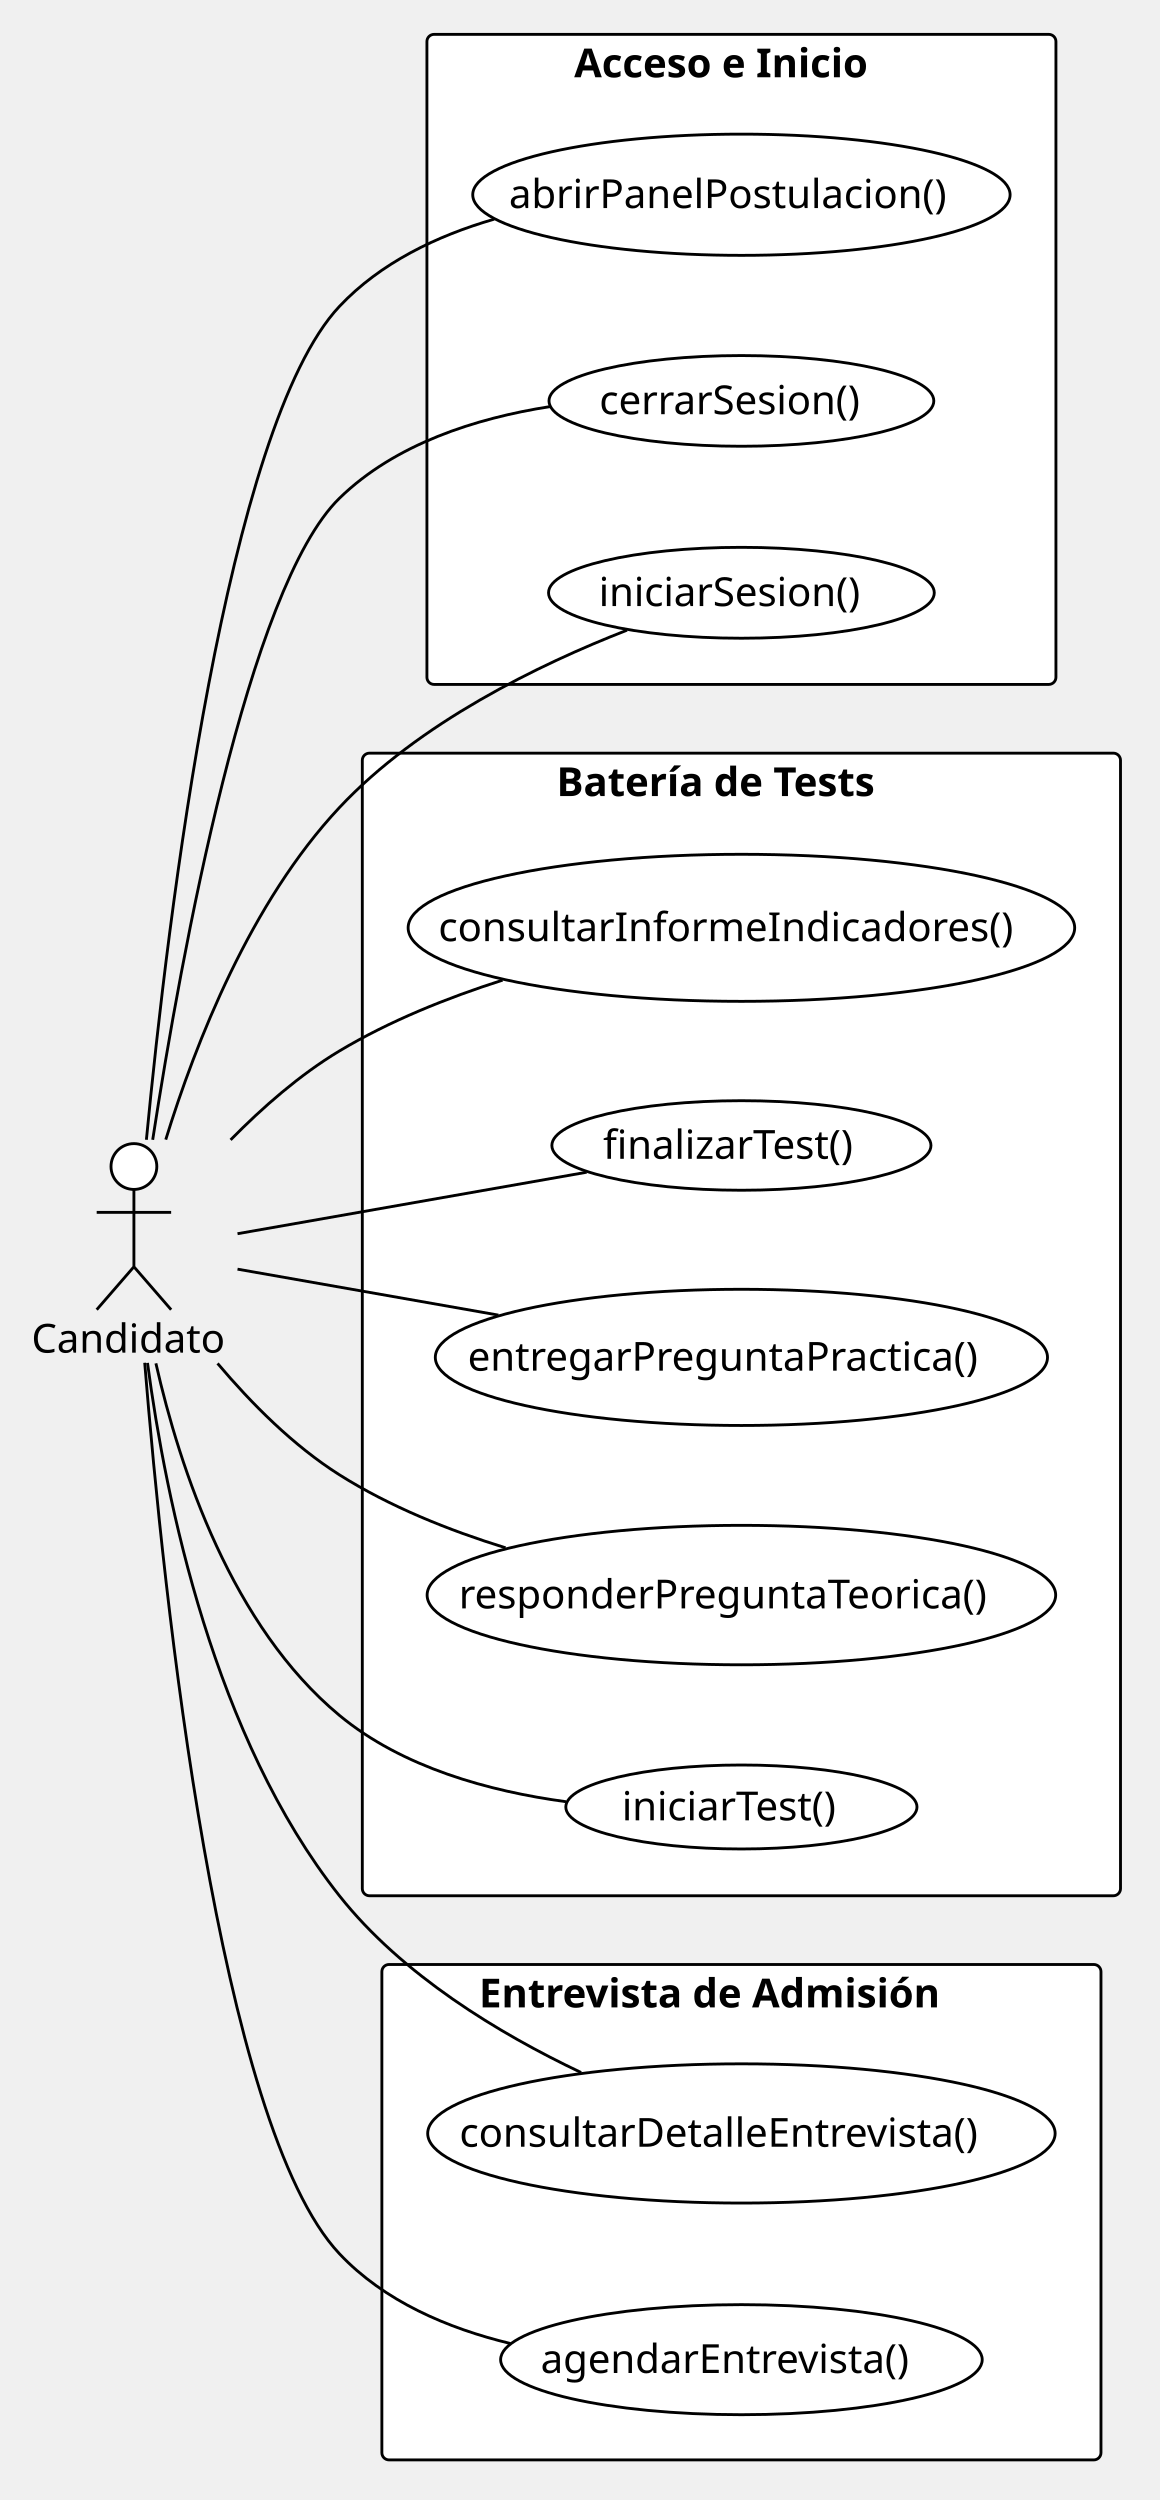
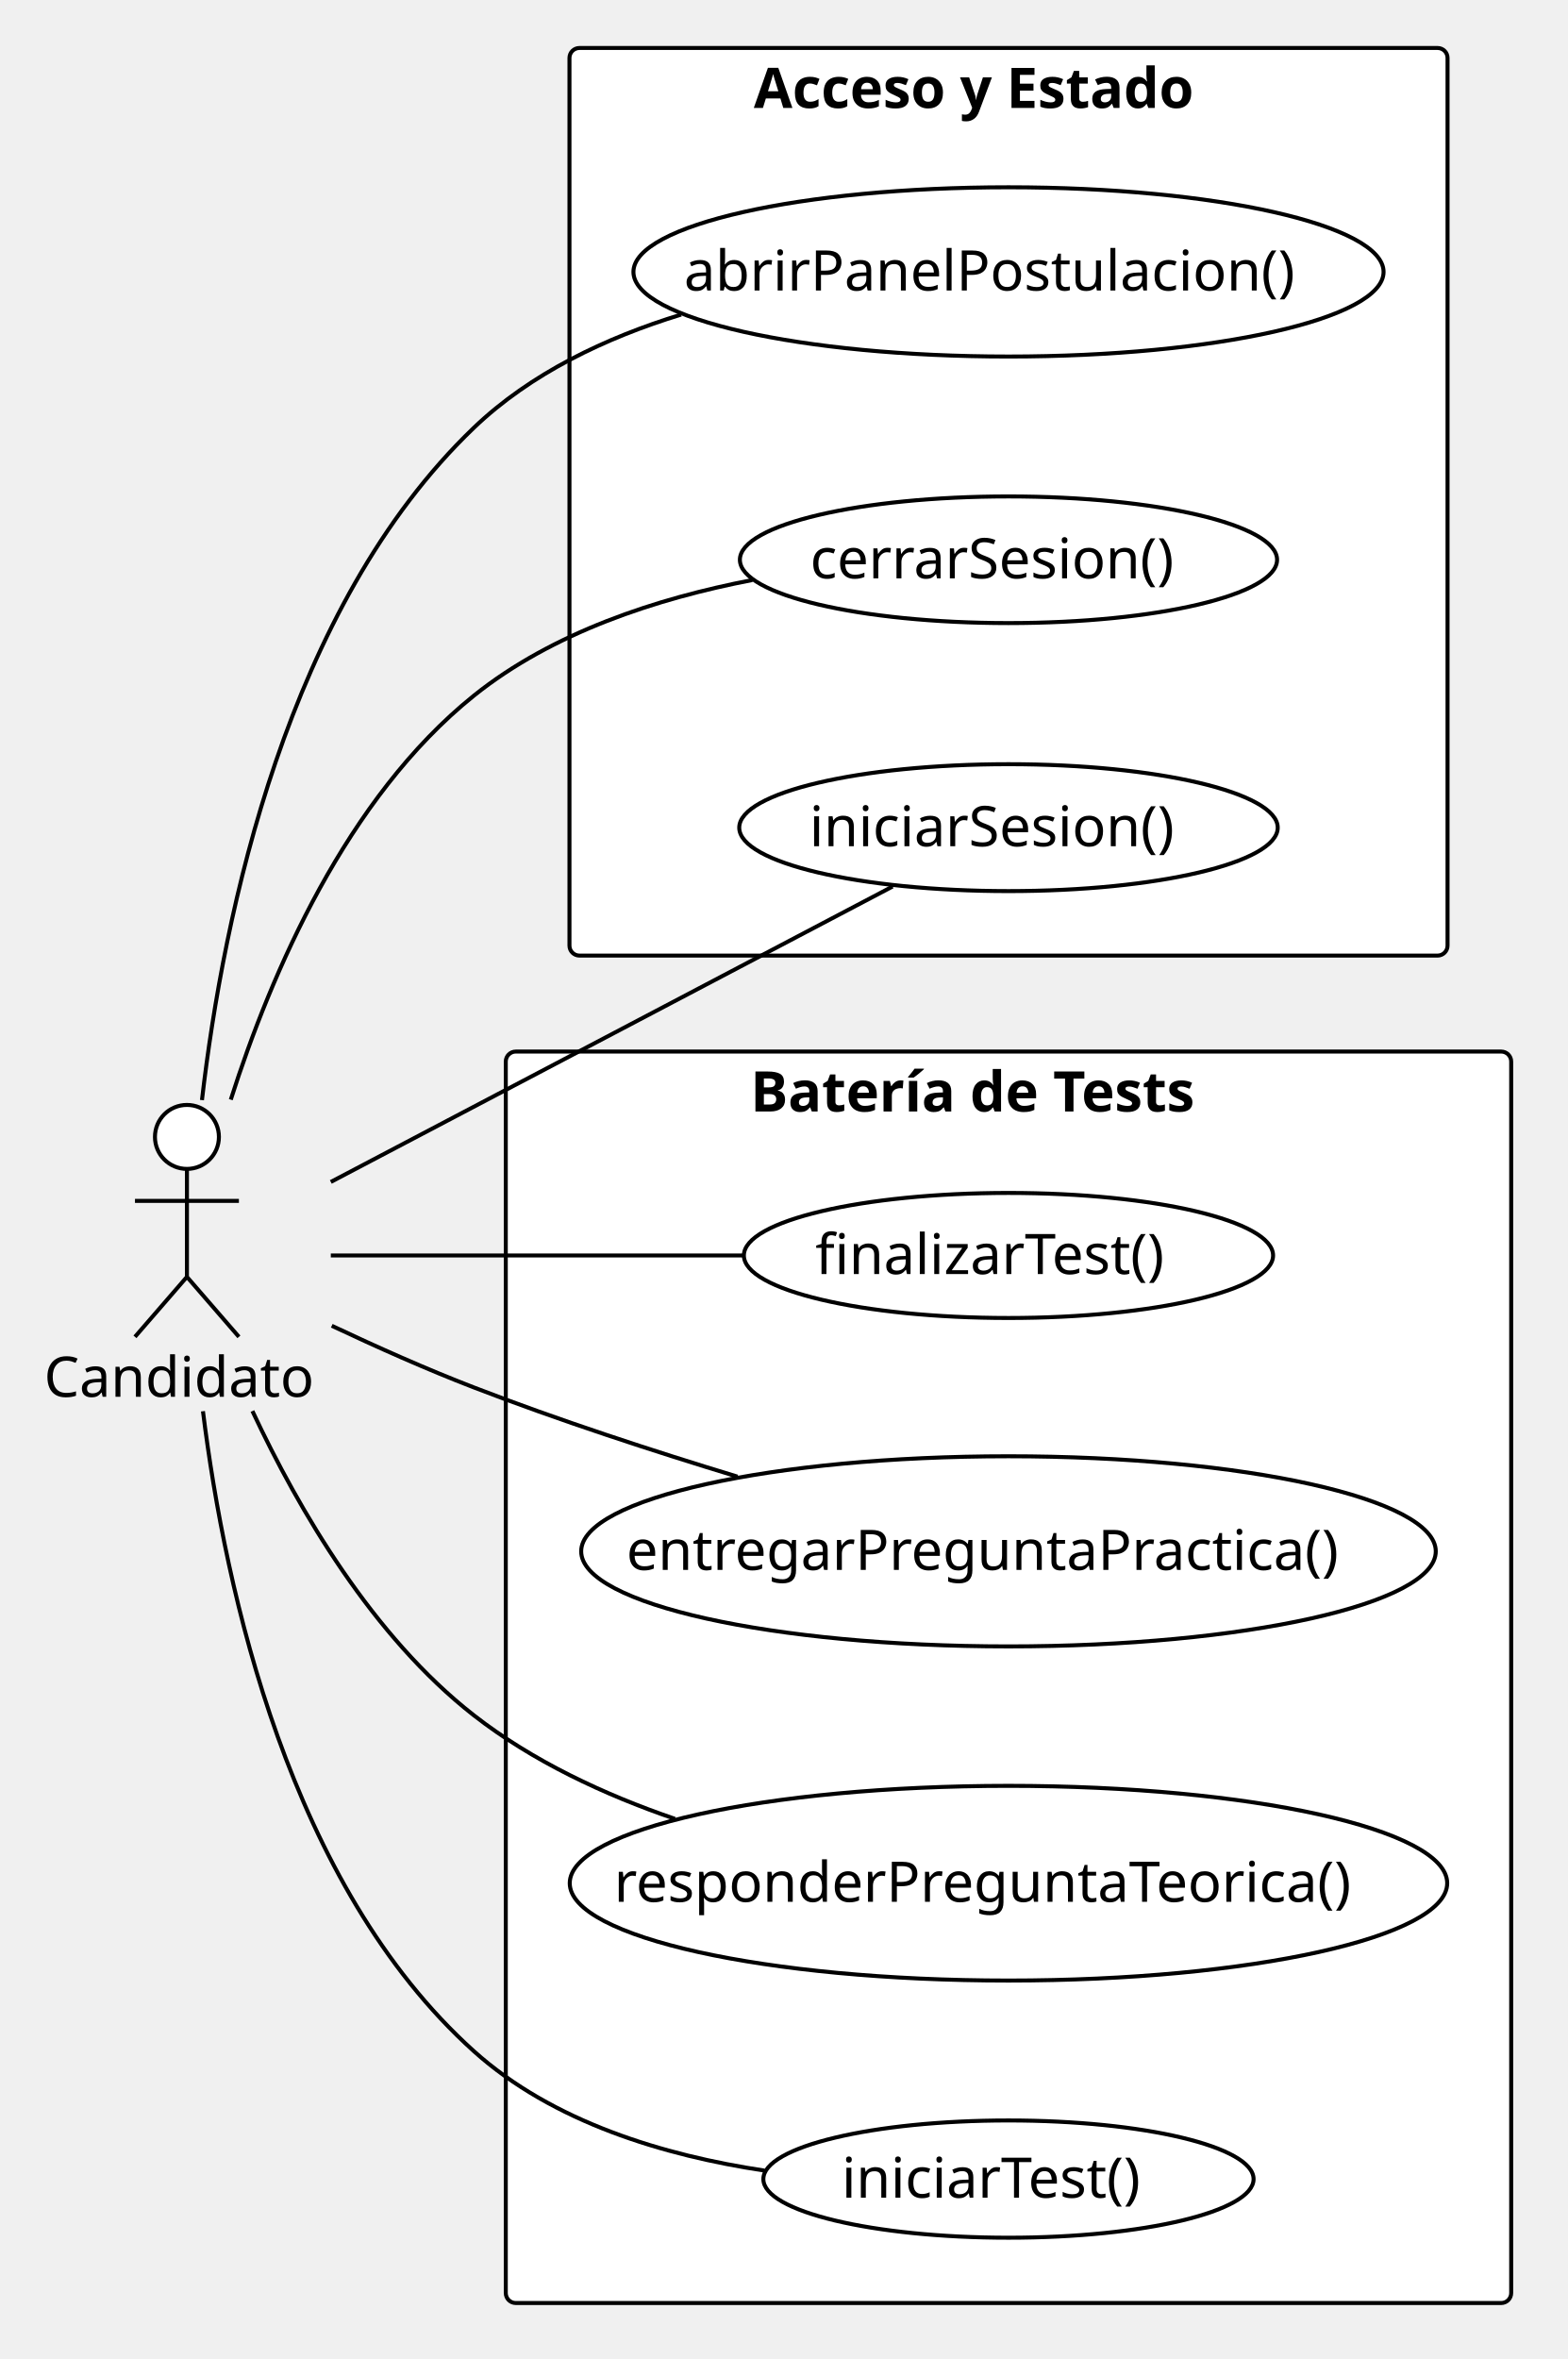
- <svg xmlns="http://www.w3.org/2000/svg" version="1.1" data-diagram-type="DESCRIPTION" style="width:405px;height:873px;background:#FFFFFF;" width="405px" height="873px" viewBox="0 0 405 873" zoomAndPan="magnify" preserveAspectRatio="none" contentStyleType="text/css">
+ <svg xmlns="http://www.w3.org/2000/svg" version="1.1" data-diagram-type="DESCRIPTION" style="width:392px;height:590px;background:#FFFFFF;" width="392px" height="590px" viewBox="0 0 392 590" zoomAndPan="magnify" preserveAspectRatio="none" contentStyleType="text/css">
  <defs />
  <g font-family="sans-serif" lengthAdjust="spacing">
-     <g class="cluster" data-qualified-name="Acceso e Inicio" id="ent0002" data-source-line="7">
-       <rect x="149.08" y="12" width="219.65" height="227" fill="#FFF" style="stroke:#000;stroke-width:1;" rx="2.5" ry="2.5" />
-       <text x="200.499" y="26.995" fill="#000" font-size="14" textLength="116.813" font-weight="700" font-family="Verdana">Acceso e Inicio</text>
+     <g class="cluster" data-qualified-name="Acceso y Estado" id="ent0002" data-source-line="7">
+       <rect x="142.45" y="12" width="219.65" height="227" fill="#FFF" style="stroke:#000;stroke-width:1;" rx="2.5" ry="2.5" />
+       <text x="188.561" y="26.995" fill="#000" font-size="14" textLength="127.429" font-weight="700" font-family="Verdana">Acceso y Estado</text>
    </g>
    <g class="cluster" data-qualified-name="Bater.a de Tests" id="ent0006" data-source-line="13">
-       <rect x="126.52" y="263" width="264.76" height="399" fill="#FFF" style="stroke:#000;stroke-width:1;" rx="2.5" ry="2.5" />
-       <text x="194.338" y="277.995" fill="#000" font-size="14" textLength="129.124" font-weight="700" font-family="Verdana">Batería de Tests</text>
+       <rect x="126.52" y="263" width="251.5" height="313" fill="#FFF" style="stroke:#000;stroke-width:1;" rx="2.5" ry="2.5" />
+       <text x="187.708" y="277.995" fill="#000" font-size="14" textLength="129.124" font-weight="700" font-family="Verdana">Batería de Tests</text>
    </g>
-     <g class="cluster" data-qualified-name="Entrevista de Admisi.n" id="ent0012" data-source-line="21">
-       <rect x="133.35" y="686" width="251.11" height="173" fill="#FFF" style="stroke:#000;stroke-width:1;" rx="2.5" ry="2.5" />
-       <text x="167.283" y="700.995" fill="#000" font-size="14" textLength="183.244" font-weight="700" font-family="Verdana">Entrevista de Admisión</text>
+     <g class="entity" data-qualified-name="Acceso y Estado.iniciarSesion" id="ent0003" data-source-line="8">
+       <ellipse cx="252.27" cy="207" rx="67.35" ry="15.87" fill="#FFF" style="stroke:#000;stroke-width:1;" />
+       <text x="202.46" y="211.649" fill="#000" font-size="14" textLength="99.62" font-family="Verdana">iniciarSesion()</text>
    </g>
-     <g class="entity" data-qualified-name="Acceso e Inicio.iniciarSesion" id="ent0003" data-source-line="8">
-       <ellipse cx="258.9" cy="207" rx="67.35" ry="15.87" fill="#FFF" style="stroke:#000;stroke-width:1;" />
-       <text x="209.09" y="211.649" fill="#000" font-size="14" textLength="99.62" font-family="Verdana">iniciarSesion()</text>
+     <g class="entity" data-qualified-name="Acceso y Estado.cerrarSesion" id="ent0004" data-source-line="9">
+       <ellipse cx="252.269" cy="139.998" rx="67.189" ry="15.838" fill="#FFF" style="stroke:#000;stroke-width:1;" />
+       <text x="202.668" y="144.646" fill="#000" font-size="14" textLength="99.203" font-family="Verdana">cerrarSesion()</text>
    </g>
-     <g class="entity" data-qualified-name="Acceso e Inicio.cerrarSesion" id="ent0004" data-source-line="9">
-       <ellipse cx="258.899" cy="139.998" rx="67.189" ry="15.838" fill="#FFF" style="stroke:#000;stroke-width:1;" />
-       <text x="209.298" y="144.646" fill="#000" font-size="14" textLength="99.203" font-family="Verdana">cerrarSesion()</text>
-     </g>
-     <g class="entity" data-qualified-name="Acceso e Inicio.abrirPanelPostulacion" id="ent0005" data-source-line="10">
-       <ellipse cx="258.904" cy="68.005" rx="93.824" ry="21.165" fill="#FFF" style="stroke:#000;stroke-width:1;" />
-       <text x="177.731" y="72.653" fill="#000" font-size="14" textLength="162.347" font-family="Verdana">abrirPanelPostulacion()</text>
+     <g class="entity" data-qualified-name="Acceso y Estado.abrirPanelPostulacion" id="ent0005" data-source-line="10">
+       <ellipse cx="252.274" cy="68.005" rx="93.824" ry="21.165" fill="#FFF" style="stroke:#000;stroke-width:1;" />
+       <text x="171.101" y="72.653" fill="#000" font-size="14" textLength="162.347" font-family="Verdana">abrirPanelPostulacion()</text>
    </g>
    <g class="entity" data-qualified-name="Bater.a de Tests.iniciarTest" id="ent0007" data-source-line="14">
-       <ellipse cx="258.896" cy="631.003" rx="61.316" ry="14.663" fill="#FFF" style="stroke:#000;stroke-width:1;" />
-       <text x="217.173" y="635.652" fill="#000" font-size="14" textLength="83.446" font-family="Verdana">iniciarTest()</text>
+       <ellipse cx="252.266" cy="545.003" rx="61.316" ry="14.663" fill="#FFF" style="stroke:#000;stroke-width:1;" />
+       <text x="210.543" y="549.652" fill="#000" font-size="14" textLength="83.446" font-family="Verdana">iniciarTest()</text>
    </g>
    <g class="entity" data-qualified-name="Bater.a de Tests.responderPreguntaTeorica" id="ent0008" data-source-line="15">
-       <ellipse cx="258.897" cy="556.999" rx="109.747" ry="24.349" fill="#FFF" style="stroke:#000;stroke-width:1;" />
-       <text x="160.231" y="561.648" fill="#000" font-size="14" textLength="197.333" font-family="Verdana">responderPreguntaTeorica()</text>
+       <ellipse cx="252.267" cy="470.999" rx="109.747" ry="24.349" fill="#FFF" style="stroke:#000;stroke-width:1;" />
+       <text x="153.601" y="475.648" fill="#000" font-size="14" textLength="197.333" font-family="Verdana">responderPreguntaTeorica()</text>
    </g>
    <g class="entity" data-qualified-name="Bater.a de Tests.entregarPreguntaPractica" id="ent0009" data-source-line="16">
-       <ellipse cx="258.899" cy="473.998" rx="106.889" ry="23.778" fill="#FFF" style="stroke:#000;stroke-width:1;" />
-       <text x="163.332" y="478.646" fill="#000" font-size="14" textLength="191.133" font-family="Verdana">entregarPreguntaPractica()</text>
+       <ellipse cx="252.269" cy="387.998" rx="106.889" ry="23.778" fill="#FFF" style="stroke:#000;stroke-width:1;" />
+       <text x="156.702" y="392.646" fill="#000" font-size="14" textLength="191.133" font-family="Verdana">entregarPreguntaPractica()</text>
    </g>
    <g class="entity" data-qualified-name="Bater.a de Tests.finalizarTest" id="ent0010" data-source-line="17">
-       <ellipse cx="258.901" cy="399.998" rx="66.191" ry="15.638" fill="#FFF" style="stroke:#000;stroke-width:1;" />
-       <text x="210.598" y="404.647" fill="#000" font-size="14" textLength="96.605" font-family="Verdana">finalizarTest()</text>
-     </g>
-     <g class="entity" data-qualified-name="Bater.a de Tests.consultarInformeIndicadores" id="ent0011" data-source-line="18">
-       <ellipse cx="258.9" cy="323.996" rx="116.38" ry="25.676" fill="#FFF" style="stroke:#000;stroke-width:1;" />
-       <text x="153.093" y="328.644" fill="#000" font-size="14" textLength="211.613" font-family="Verdana">consultarInformeIndicadores()</text>
-     </g>
-     <g class="entity" data-qualified-name="Entrevista de Admisi.n.agendarEntrevista" id="ent0013" data-source-line="22">
-       <ellipse cx="258.905" cy="823.997" rx="84.085" ry="19.217" fill="#FFF" style="stroke:#000;stroke-width:1;" />
-       <text x="188.799" y="828.645" fill="#000" font-size="14" textLength="140.212" font-family="Verdana">agendarEntrevista()</text>
-     </g>
-     <g class="entity" data-qualified-name="Entrevista de Admisi.n.consultarDetalleEntrevista" id="ent0014" data-source-line="23">
-       <ellipse cx="258.902" cy="745" rx="109.552" ry="24.31" fill="#FFF" style="stroke:#000;stroke-width:1;" />
-       <text x="160.447" y="749.649" fill="#000" font-size="14" textLength="196.909" font-family="Verdana">consultarDetalleEntrevista()</text>
+       <ellipse cx="252.271" cy="313.998" rx="66.191" ry="15.638" fill="#FFF" style="stroke:#000;stroke-width:1;" />
+       <text x="203.968" y="318.647" fill="#000" font-size="14" textLength="96.605" font-family="Verdana">finalizarTest()</text>
    </g>
    <g class="entity" data-qualified-name="Candidato" id="ent0001" data-source-line="5">
-       <ellipse cx="46.762" cy="407.35" rx="8" ry="8" fill="#FFF" style="stroke:#000;stroke-width:1;" />
-       <path d="M46.762,415.35 L46.762,442.35 M33.762,423.35 L59.762,423.35 M46.762,442.35 L33.762,457.35 M46.762,442.35 L59.762,457.35" style="stroke:#000;stroke-width:1;" fill="none" />
-       <text x="11" y="472.345" fill="#000" font-size="14" textLength="71.524" font-family="Verdana">Candidato</text>
+       <ellipse cx="46.762" cy="284.35" rx="8" ry="8" fill="#FFF" style="stroke:#000;stroke-width:1;" />
+       <path d="M46.762,292.35 L46.762,319.35 M33.762,300.35 L59.762,300.35 M46.762,319.35 L33.762,334.35 M46.762,319.35 L59.762,334.35" style="stroke:#000;stroke-width:1;" fill="none" />
+       <text x="11" y="349.345" fill="#000" font-size="14" textLength="71.524" font-family="Verdana">Candidato</text>
    </g>
-     <g class="link" data-entity-1="ent0001" data-entity-2="ent0003" id="lnk15" data-source-line="26" data-link-type="association">
-       <path d="M57.88,397.96 C68.35,363.95 87.58,315.03 118.52,282 C146.23,252.42 188.28,232.03 218.95,220.06" style="stroke:#000;stroke-width:1;" fill="none" id="Candidato-iniciarSesion" />
+     <g class="link" data-entity-1="ent0001" data-entity-2="ent0003" id="lnk11" data-source-line="20" data-link-type="association">
+       <path d="M82.75,295.61 C122.52,274.69 186.67,240.97 223.28,221.72" style="stroke:#000;stroke-width:1;" fill="none" id="Candidato-iniciarSesion" />
    </g>
-     <g class="link" data-entity-1="ent0001" data-entity-2="ent0004" id="lnk16" data-source-line="27" data-link-type="association">
-       <path d="M53.32,398.02 C63.41,332.67 86.69,205.1 118.52,174 C137.95,155.03 166.1,146.05 192.02,141.99" style="stroke:#000;stroke-width:1;" fill="none" id="Candidato-cerrarSesion" />
+     <g class="link" data-entity-1="ent0001" data-entity-2="ent0004" id="lnk12" data-source-line="21" data-link-type="association">
+       <path d="M57.73,275.03 C67.86,243.25 86.68,199.58 118.52,174 C138.18,158.21 164.32,149.66 188.2,145.07" style="stroke:#000;stroke-width:1;" fill="none" id="Candidato-cerrarSesion" />
    </g>
-     <g class="link" data-entity-1="ent0001" data-entity-2="ent0005" id="lnk17" data-source-line="28" data-link-type="association">
-       <path d="M51.12,398.01 C58.61,320.05 79.19,148.83 118.52,107 C132.81,91.81 152.48,82.36 172.55,76.54" style="stroke:#000;stroke-width:1;" fill="none" id="Candidato-abrirPanelPostulacion" />
+     <g class="link" data-entity-1="ent0001" data-entity-2="ent0005" id="lnk13" data-source-line="22" data-link-type="association">
+       <path d="M50.52,275.14 C55.89,228.73 71.75,151.78 118.52,107 C132.75,93.38 151.49,84.48 170.38,78.68" style="stroke:#000;stroke-width:1;" fill="none" id="Candidato-abrirPanelPostulacion" />
    </g>
-     <g class="link" data-entity-1="ent0001" data-entity-2="ent0007" id="lnk18" data-source-line="30" data-link-type="association">
-       <path d="M54.44,476.08 C62.88,513.25 81.08,567.95 118.52,599 C140.5,617.23 170.86,625.53 197.64,629.16" style="stroke:#000;stroke-width:1;" fill="none" id="Candidato-iniciarTest" />
+     <g class="link" data-entity-1="ent0001" data-entity-2="ent0007" id="lnk14" data-source-line="24" data-link-type="association">
+       <path d="M50.77,352.96 C56.38,398.1 72.46,471.54 118.52,513 C138.26,530.76 166.13,539.11 191.25,542.88" style="stroke:#000;stroke-width:1;" fill="none" id="Candidato-iniciarTest" />
    </g>
-     <g class="link" data-entity-1="ent0001" data-entity-2="ent0008" id="lnk19" data-source-line="31" data-link-type="association">
-       <path d="M75.97,476.1 C87.75,490.07 102.45,504.85 118.52,515 C136.05,526.07 156.64,534.35 176.55,540.5" style="stroke:#000;stroke-width:1;" fill="none" id="Candidato-responderPreguntaTeorica" />
+     <g class="link" data-entity-1="ent0001" data-entity-2="ent0008" id="lnk15" data-source-line="25" data-link-type="association">
+       <path d="M63.14,352.91 C74.86,377.92 93.3,409.31 118.52,429 C133.2,440.45 151.05,448.82 168.85,454.91" style="stroke:#000;stroke-width:1;" fill="none" id="Candidato-responderPreguntaTeorica" />
    </g>
-     <g class="link" data-entity-1="ent0001" data-entity-2="ent0009" id="lnk20" data-source-line="32" data-link-type="association">
-       <path d="M82.94,443.19 C107.82,447.57 142.28,453.64 174.05,459.24" style="stroke:#000;stroke-width:1;" fill="none" id="Candidato-entregarPreguntaPractica" />
+     <g class="link" data-entity-1="ent0001" data-entity-2="ent0009" id="lnk16" data-source-line="26" data-link-type="association">
+       <path d="M82.99,331.58 C94.21,336.87 106.76,342.47 118.52,347 C139.68,355.16 163.2,362.85 184.49,369.32" style="stroke:#000;stroke-width:1;" fill="none" id="Candidato-entregarPreguntaPractica" />
    </g>
-     <g class="link" data-entity-1="ent0001" data-entity-2="ent0010" id="lnk21" data-source-line="33" data-link-type="association">
-       <path d="M82.94,430.81 C116.23,424.94 166.68,416.06 204.86,409.34" style="stroke:#000;stroke-width:1;" fill="none" id="Candidato-finalizarTest" />
-     </g>
-     <g class="link" data-entity-1="ent0001" data-entity-2="ent0011" id="lnk22" data-source-line="34" data-link-type="association">
-       <path d="M80.52,398.05 C91.63,386.75 104.74,375.26 118.52,367 C135.9,356.59 156.03,348.49 175.5,342.27" style="stroke:#000;stroke-width:1;" fill="none" id="Candidato-consultarInformeIndicadores" />
-     </g>
-     <g class="link" data-entity-1="ent0001" data-entity-2="ent0013" id="lnk23" data-source-line="36" data-link-type="association">
-       <path d="M50.53,475.88 C57.13,557.38 76.45,742.32 118.52,787 C134.14,803.59 156.27,813.06 178.3,818.37" style="stroke:#000;stroke-width:1;" fill="none" id="Candidato-agendarEntrevista" />
-     </g>
-     <g class="link" data-entity-1="ent0001" data-entity-2="ent0014" id="lnk24" data-source-line="37" data-link-type="association">
-       <path d="M51.51,475.93 C57.91,524.18 74.83,606.76 118.52,662 C140.36,689.61 174.11,710.05 202.92,723.73" style="stroke:#000;stroke-width:1;" fill="none" id="Candidato-consultarDetalleEntrevista" />
+     <g class="link" data-entity-1="ent0001" data-entity-2="ent0010" id="lnk17" data-source-line="27" data-link-type="association">
+       <path d="M82.75,314 C111.04,314 151.68,314 185.95,314" style="stroke:#000;stroke-width:1;" fill="none" id="Candidato-finalizarTest" />
    </g>
  </g>
</svg>
